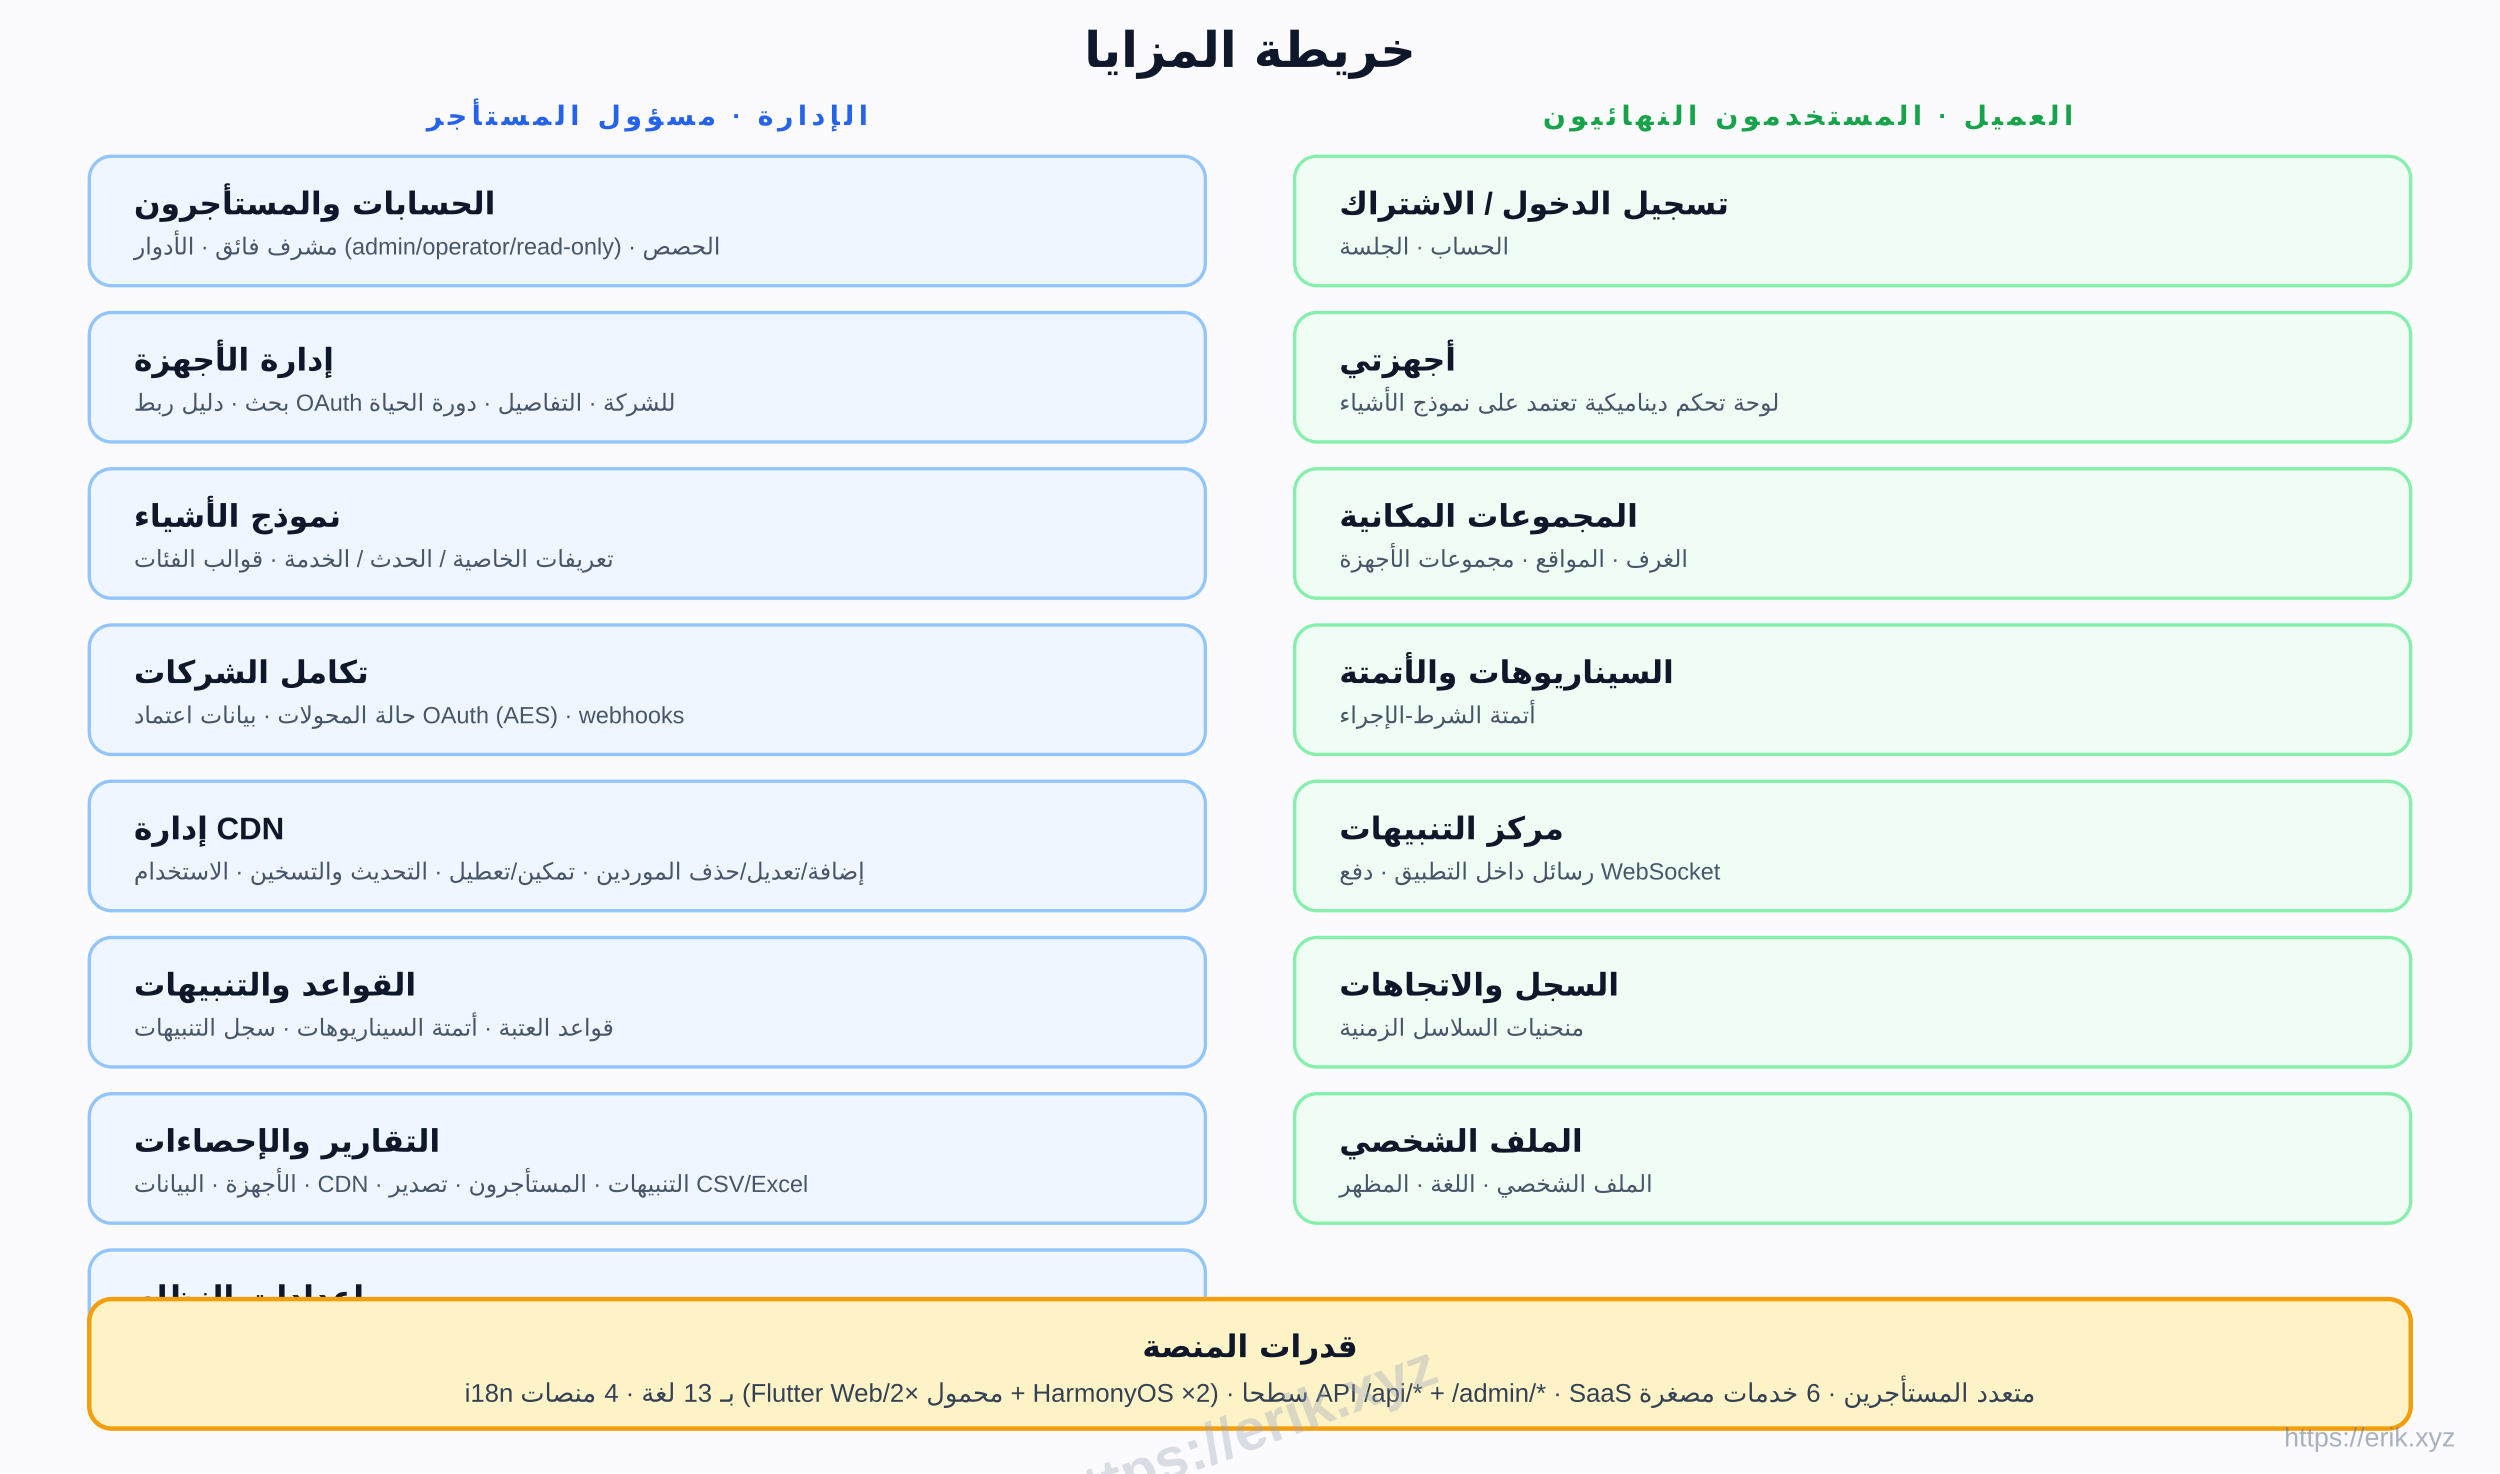
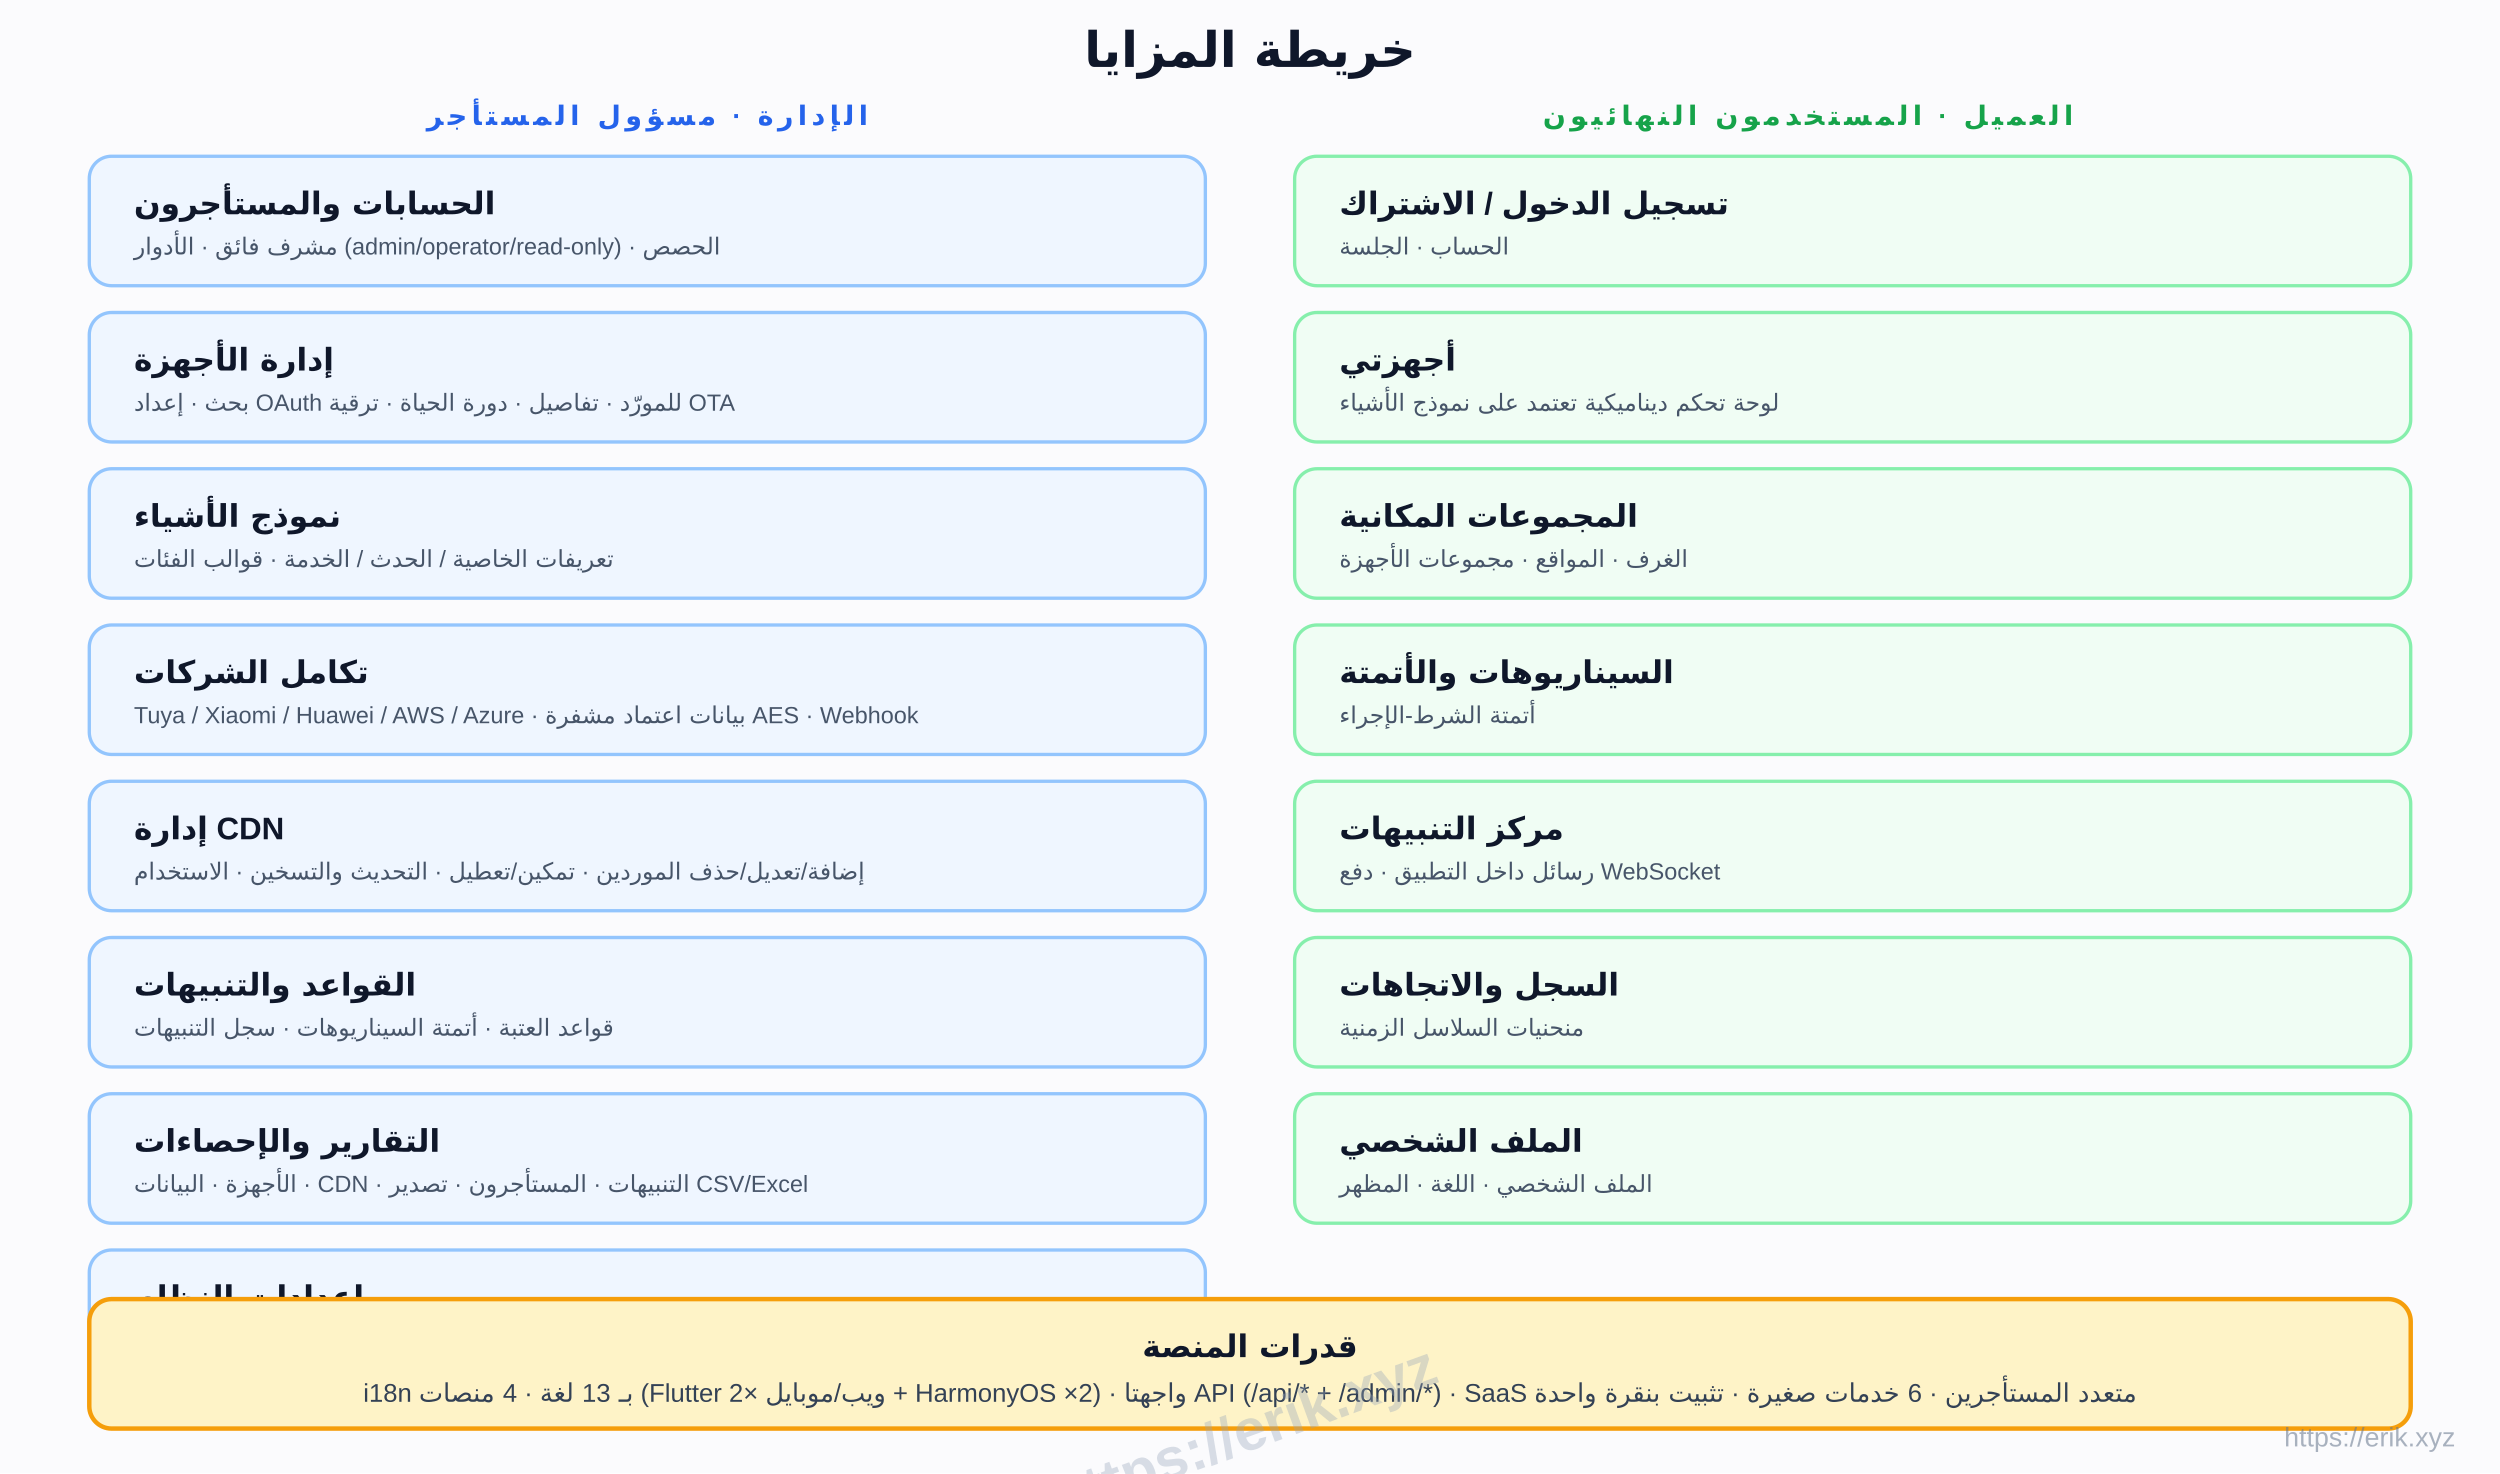
<svg xmlns="http://www.w3.org/2000/svg" viewBox="0 0 1120 660" font-family="Arial, 'PingFang SC', 'Microsoft YaHei', sans-serif">
  <rect width="1120" height="660" fill="#fbfbfd" />
  <text x="560" y="30" text-anchor="middle" font-size="22" font-weight="bold" fill="#0f172a">خريطة المزايا</text>
  <text x="290" y="56" text-anchor="middle" font-size="12" font-weight="bold" letter-spacing="2" fill="#2563eb">الإدارة · مسؤول المستأجر</text>
  <g>
    <rect x="40" y="70" width="500" height="58" rx="10" fill="#eff6ff" stroke="#93c5fd" stroke-width="1.5" />
    <text x="60" y="96" font-size="14" font-weight="bold" fill="#0f172a">الحسابات والمستأجرون</text>
    <text x="60" y="114" font-size="10.5" fill="#475569">مشرف فائق · الأدوار (admin/operator/read-only) · الحصص</text>
    <rect x="40" y="140" width="500" height="58" rx="10" fill="#eff6ff" stroke="#93c5fd" stroke-width="1.5" />
    <text x="60" y="166" font-size="14" font-weight="bold" fill="#0f172a">إدارة الأجهزة</text>
-     <text x="60" y="184" font-size="10.5" fill="#475569">بحث · دليل ربط OAuth للشركة · التفاصيل · دورة الحياة</text>
+     <text x="60" y="184" font-size="10.5" fill="#475569">بحث · إعداد OAuth للمورّد · تفاصيل · دورة الحياة · ترقية OTA</text>
    <rect x="40" y="210" width="500" height="58" rx="10" fill="#eff6ff" stroke="#93c5fd" stroke-width="1.5" />
    <text x="60" y="236" font-size="14" font-weight="bold" fill="#0f172a">نموذج الأشياء</text>
    <text x="60" y="254" font-size="10.5" fill="#475569">تعريفات الخاصية / الحدث / الخدمة · قوالب الفئات</text>
    <rect x="40" y="280" width="500" height="58" rx="10" fill="#eff6ff" stroke="#93c5fd" stroke-width="1.5" />
    <text x="60" y="306" font-size="14" font-weight="bold" fill="#0f172a">تكامل الشركات</text>
-     <text x="60" y="324" font-size="10.5" fill="#475569">حالة المحولات · بيانات اعتماد OAuth (AES) · webhooks</text>
+     <text x="60" y="324" font-size="10.5" fill="#475569">Tuya / Xiaomi / Huawei / AWS / Azure · بيانات اعتماد مشفرة AES · Webhook</text>
    <rect x="40" y="350" width="500" height="58" rx="10" fill="#eff6ff" stroke="#93c5fd" stroke-width="1.5" />
    <text x="60" y="376" font-size="14" font-weight="bold" fill="#0f172a">إدارة CDN</text>
    <text x="60" y="394" font-size="10.5" fill="#475569">إضافة/تعديل/حذف الموردين · تمكين/تعطيل · التحديث والتسخين · الاستخدام</text>
    <rect x="40" y="420" width="500" height="58" rx="10" fill="#eff6ff" stroke="#93c5fd" stroke-width="1.5" />
    <text x="60" y="446" font-size="14" font-weight="bold" fill="#0f172a">القواعد والتنبيهات</text>
    <text x="60" y="464" font-size="10.5" fill="#475569">قواعد العتبة · أتمتة السيناريوهات · سجل التنبيهات</text>
    <rect x="40" y="490" width="500" height="58" rx="10" fill="#eff6ff" stroke="#93c5fd" stroke-width="1.5" />
    <text x="60" y="516" font-size="14" font-weight="bold" fill="#0f172a">التقارير والإحصاءات</text>
    <text x="60" y="534" font-size="10.5" fill="#475569">الأجهزة · البيانات · CDN · التنبيهات · المستأجرون · تصدير CSV/Excel</text>
    <rect x="40" y="560" width="500" height="58" rx="10" fill="#eff6ff" stroke="#93c5fd" stroke-width="1.5" />
    <text x="60" y="586" font-size="14" font-weight="bold" fill="#0f172a">إعدادات النظام</text>
    <text x="60" y="604" font-size="10.5" fill="#475569">سجلات العمليات · مفاتيح API · سياسة الأمان</text>
  </g>
  <text x="810" y="56" text-anchor="middle" font-size="12" font-weight="bold" letter-spacing="2" fill="#16a34a">العميل · المستخدمون النهائيون</text>
  <g>
    <rect x="580" y="70" width="500" height="58" rx="10" fill="#f0fdf4" stroke="#86efac" stroke-width="1.5" />
    <text x="600" y="96" font-size="14" font-weight="bold" fill="#0f172a">تسجيل الدخول / الاشتراك</text>
    <text x="600" y="114" font-size="10.5" fill="#475569">الحساب · الجلسة</text>
    <rect x="580" y="140" width="500" height="58" rx="10" fill="#f0fdf4" stroke="#86efac" stroke-width="1.5" />
    <text x="600" y="166" font-size="14" font-weight="bold" fill="#0f172a">أجهزتي</text>
    <text x="600" y="184" font-size="10.5" fill="#475569">لوحة تحكم ديناميكية تعتمد على نموذج الأشياء</text>
    <rect x="580" y="210" width="500" height="58" rx="10" fill="#f0fdf4" stroke="#86efac" stroke-width="1.5" />
    <text x="600" y="236" font-size="14" font-weight="bold" fill="#0f172a">المجموعات المكانية</text>
    <text x="600" y="254" font-size="10.5" fill="#475569">الغرف · المواقع · مجموعات الأجهزة</text>
    <rect x="580" y="280" width="500" height="58" rx="10" fill="#f0fdf4" stroke="#86efac" stroke-width="1.5" />
    <text x="600" y="306" font-size="14" font-weight="bold" fill="#0f172a">السيناريوهات والأتمتة</text>
    <text x="600" y="324" font-size="10.5" fill="#475569">أتمتة الشرط-الإجراء</text>
    <rect x="580" y="350" width="500" height="58" rx="10" fill="#f0fdf4" stroke="#86efac" stroke-width="1.5" />
    <text x="600" y="376" font-size="14" font-weight="bold" fill="#0f172a">مركز التنبيهات</text>
    <text x="600" y="394" font-size="10.5" fill="#475569">رسائل داخل التطبيق · دفع WebSocket</text>
    <rect x="580" y="420" width="500" height="58" rx="10" fill="#f0fdf4" stroke="#86efac" stroke-width="1.5" />
    <text x="600" y="446" font-size="14" font-weight="bold" fill="#0f172a">السجل والاتجاهات</text>
    <text x="600" y="464" font-size="10.5" fill="#475569">منحنيات السلاسل الزمنية</text>
    <rect x="580" y="490" width="500" height="58" rx="10" fill="#f0fdf4" stroke="#86efac" stroke-width="1.5" />
    <text x="600" y="516" font-size="14" font-weight="bold" fill="#0f172a">الملف الشخصي</text>
    <text x="600" y="534" font-size="10.5" fill="#475569">الملف الشخصي · اللغة · المظهر</text>
  </g>
  <rect x="40" y="582" width="1040" height="58" rx="10" fill="#fef3c7" stroke="#f59e0b" stroke-width="2" />
  <text x="560" y="608" text-anchor="middle" font-size="14" font-weight="bold" fill="#0f172a">قدرات المنصة</text>
-   <text x="560" y="628" text-anchor="middle" font-size="11.5" fill="#334155">i18n بـ 13 لغة · 4 منصات (Flutter Web/محمول ×2 + HarmonyOS ×2) · سطحا API /api/* + /admin/* · SaaS متعدد المستأجرين · 6 خدمات مصغرة</text>
+   <text x="560" y="628" text-anchor="middle" font-size="11.5" fill="#334155">i18n بـ 13 لغة · 4 منصات (Flutter ويب/موبايل ×2 + HarmonyOS ×2) · واجهتا API (/api/* + /admin/*) · SaaS متعدد المستأجرين · 6 خدمات صغيرة · تثبيت بنقرة واحدة</text>
  <text x="560" y="650" text-anchor="middle" font-size="26" font-weight="bold" fill="#94a3b8" opacity="0.35" transform="rotate(-20 560 650)">https://erik.xyz</text>
  <text x="1100" y="648" text-anchor="end" font-size="12" fill="#64748b" opacity="0.55">https://erik.xyz</text>
</svg>
